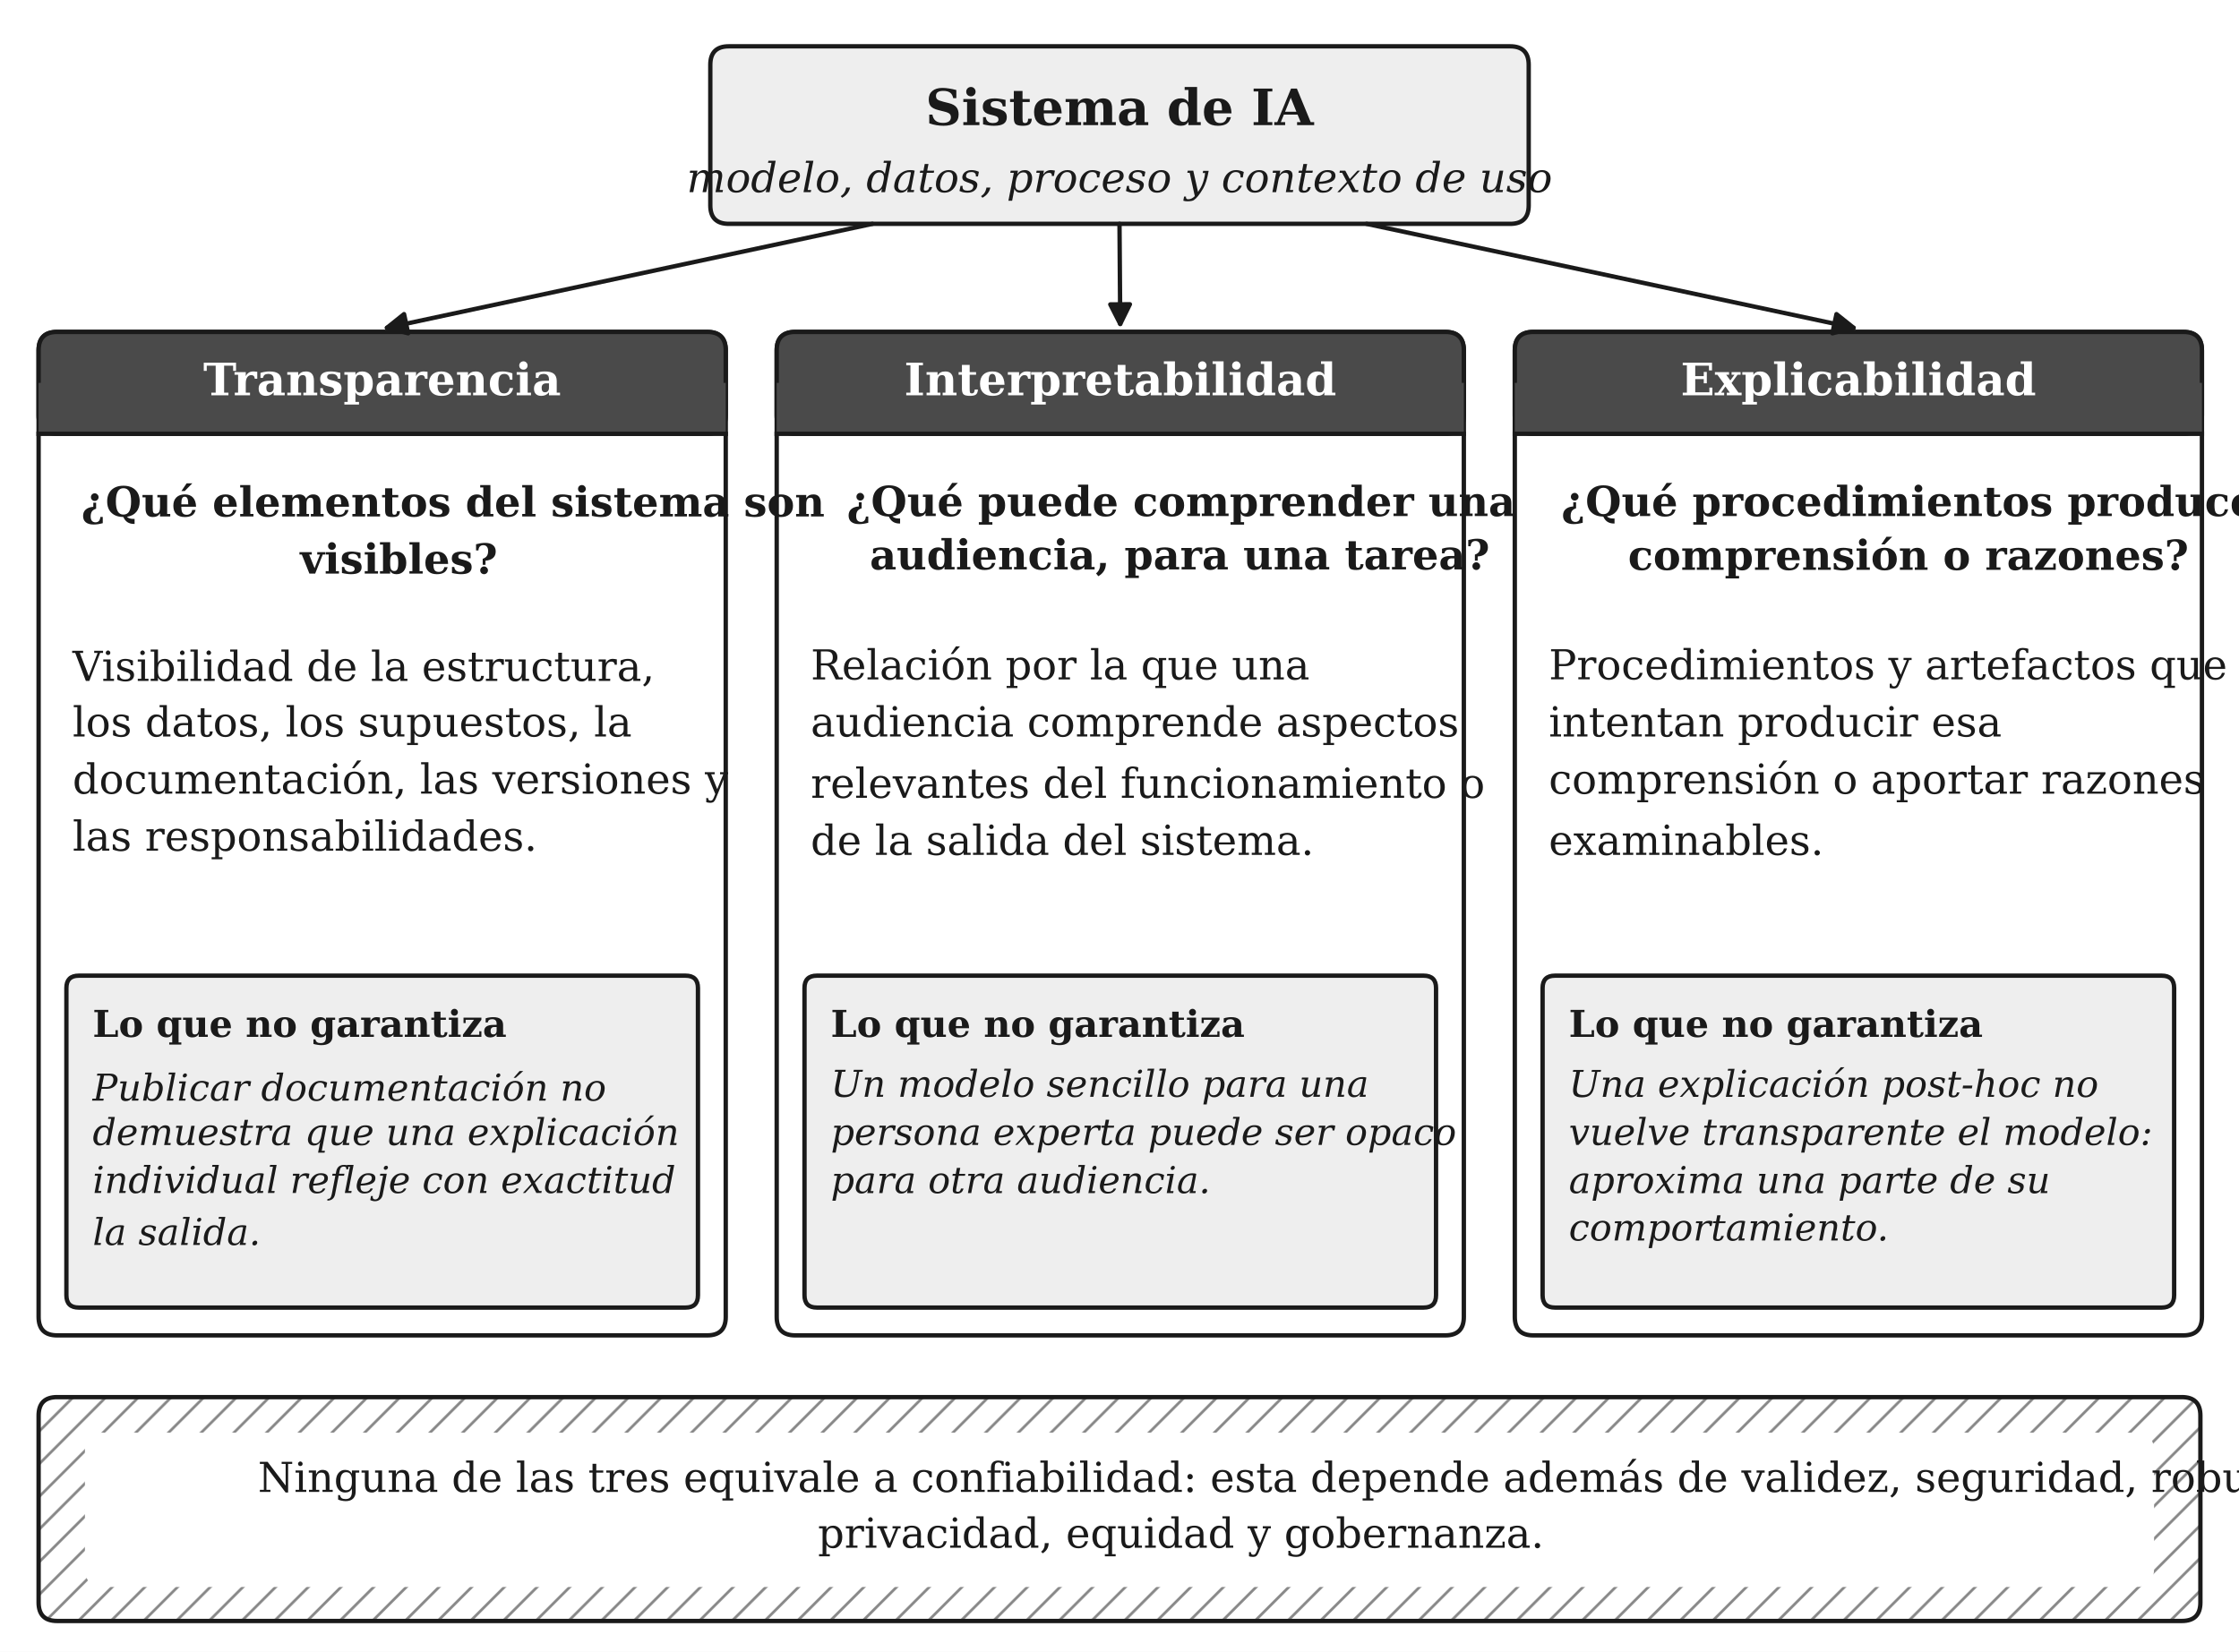
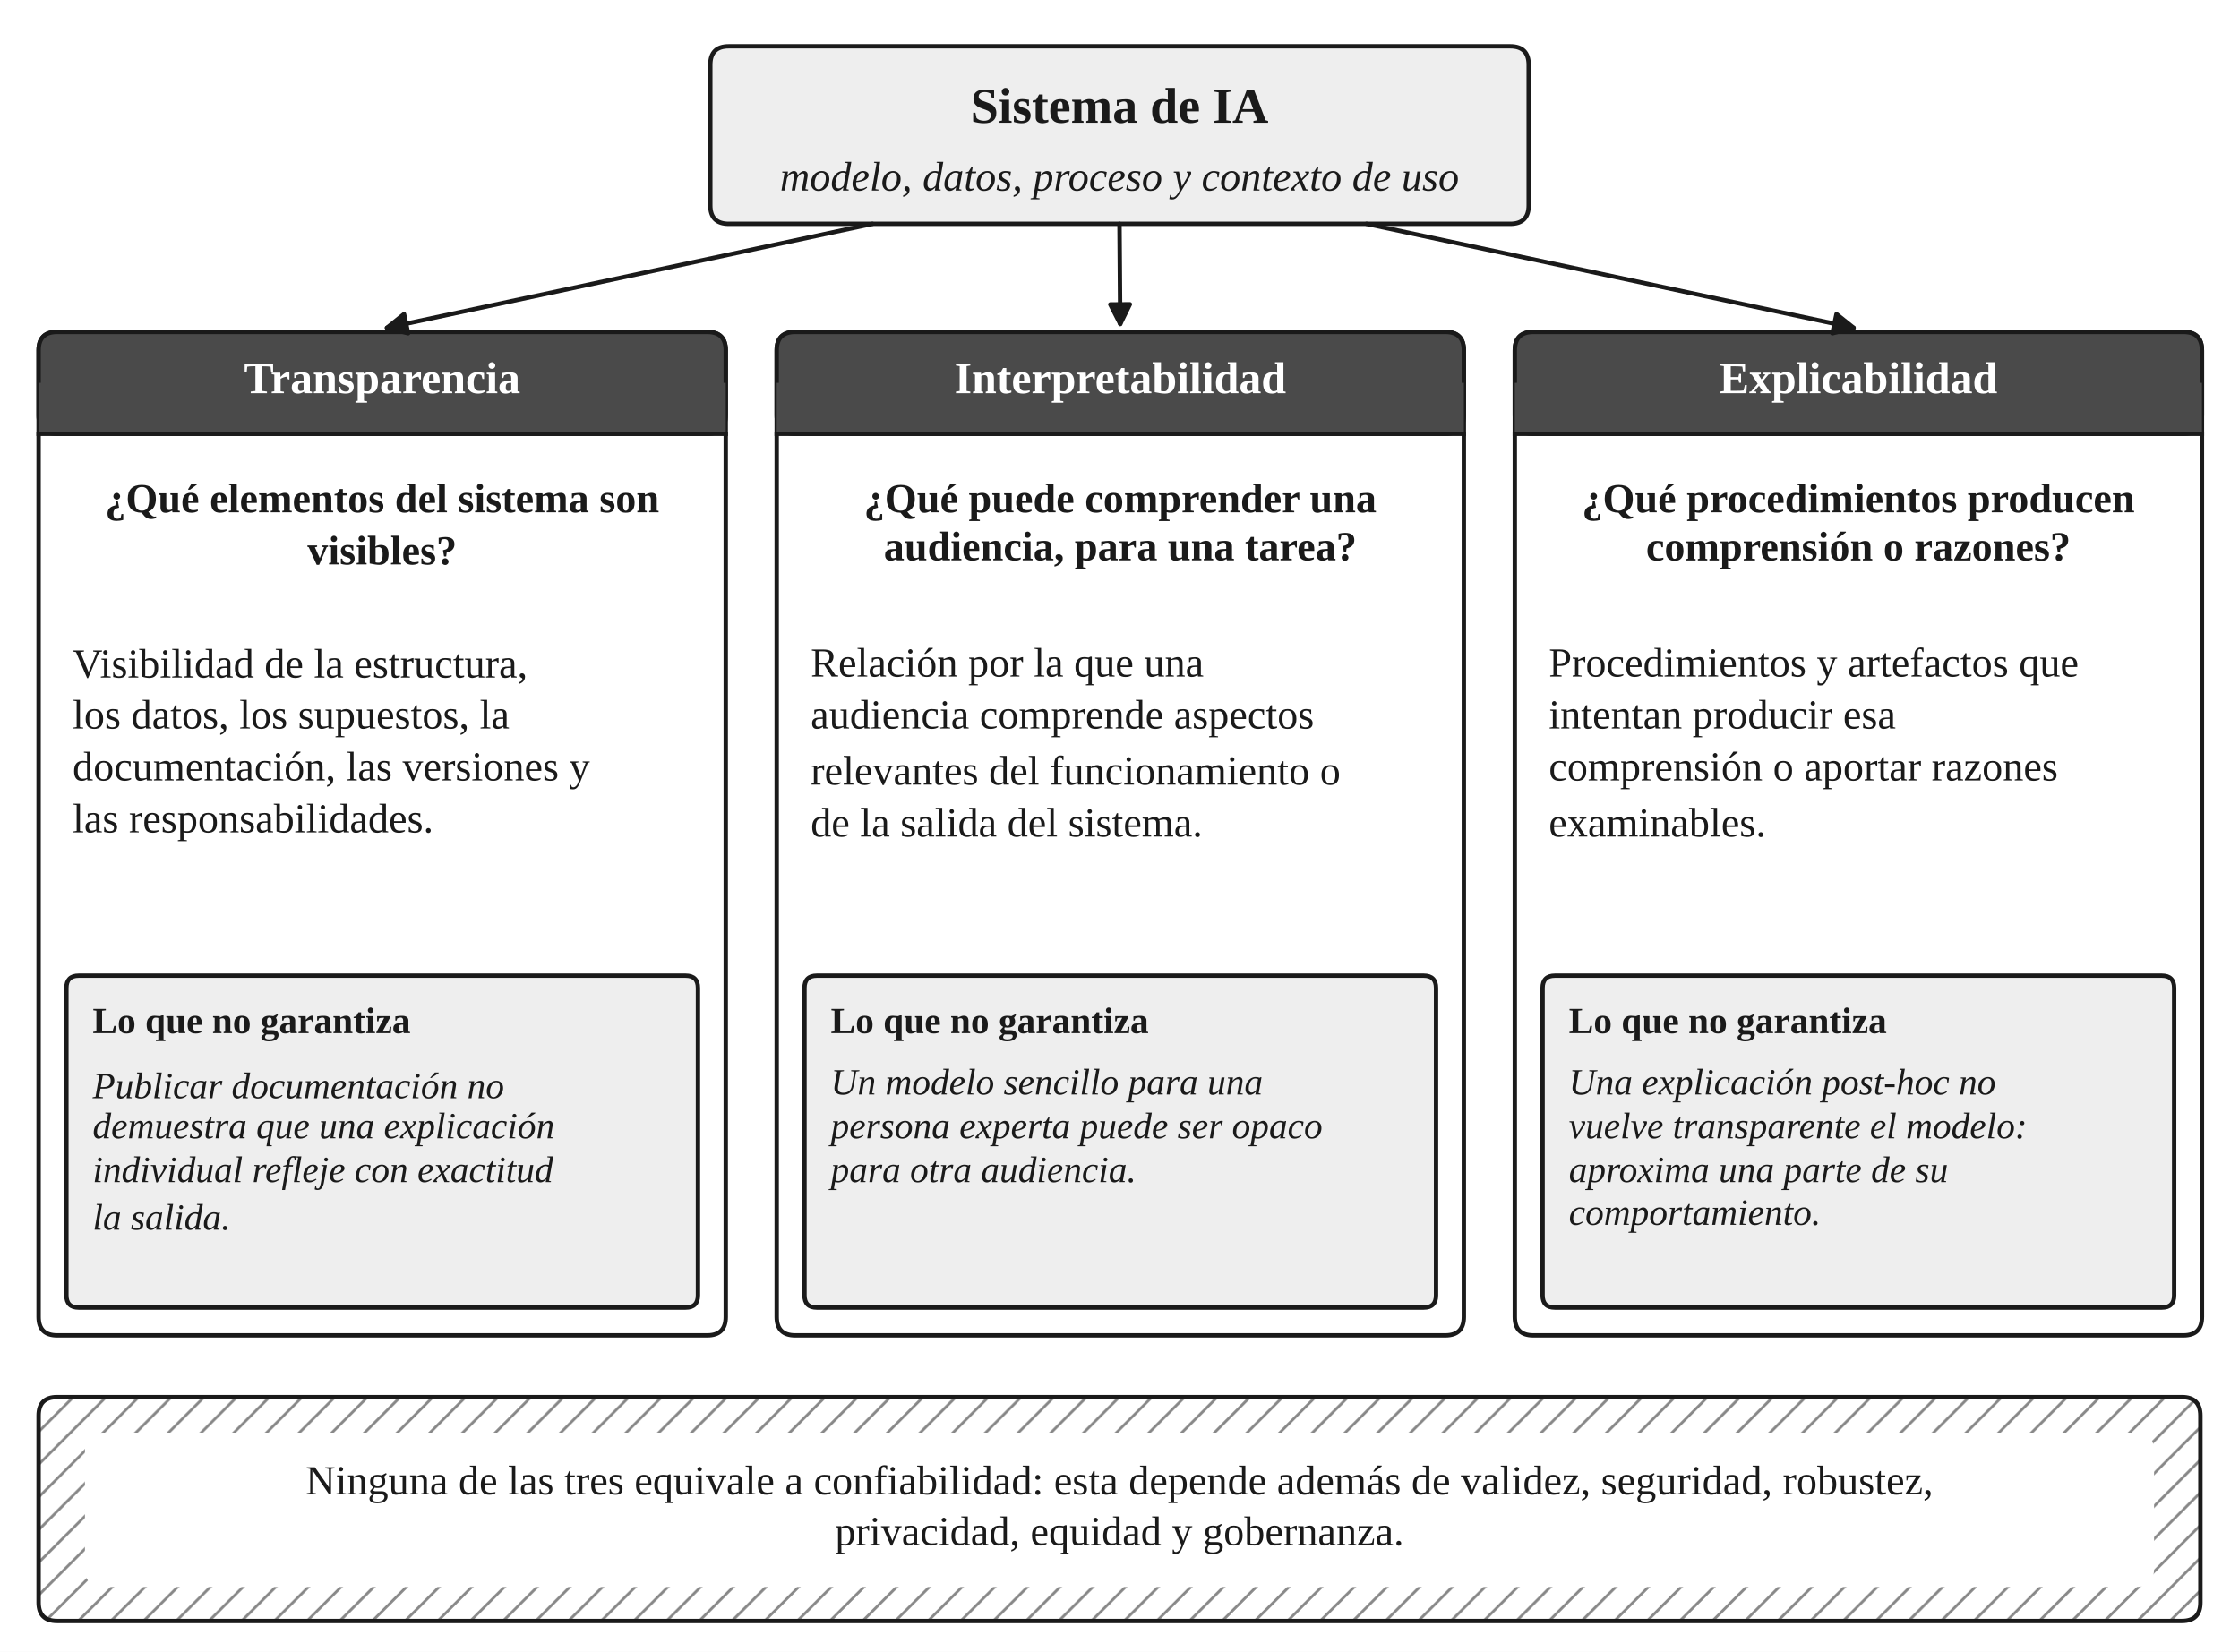
<svg xmlns="http://www.w3.org/2000/svg" width="411.024pt" height="303.307pt" viewBox="0 0 411.024 303.307" version="1.1">
  <defs>
    <style type="text/css">*{stroke-linejoin: round; stroke-linecap: butt}</style>
  </defs>
  <g id="figure_1">
    <g id="patch_1">
      <path d="M 0 303.307  L 411.024 303.307  L 411.024 0  L 0 0  z " style="fill: #ffffff" />
    </g>
    <g id="axes_1">
      <g id="patch_2">
-         <path d="M 133.795 41.102  L 277.228 41.102  Q 280.63 41.102 280.63 37.701  L 280.63 11.906  Q 280.63 8.504 277.228 8.504  L 133.795 8.504  Q 130.394 8.504 130.394 11.906  L 130.394 37.701  Q 130.394 41.102 133.795 41.102  z " clip-path="url(#pfe4c9f7456)" style="fill: #eeeeee; stroke: #1a1a1a; stroke-width: 0.8; stroke-linejoin: miter" />
+         <path d="M 133.795 41.102  L 277.228 41.102  Q 280.63 41.102 280.63 37.701  L 280.63 11.906  Q 280.63 8.504 277.228 8.504  L 133.795 8.504  Q 130.394 8.504 130.394 11.906  L 130.394 37.701  Q 130.394 41.102 133.795 41.102  z " clip-path="url(#p0c456d94d3)" style="fill: #eeeeee; stroke: #1a1a1a; stroke-width: 0.8; stroke-linejoin: miter" />
      </g>
      <g id="patch_3">
-         <path d="M 10.488 245.197  L 129.827 245.197  Q 133.228 245.197 133.228 241.795  L 133.228 64.346  Q 133.228 60.945 129.827 60.945  L 10.488 60.945  Q 7.087 60.945 7.087 64.346  L 7.087 241.795  Q 7.087 245.197 10.488 245.197  z " clip-path="url(#pfe4c9f7456)" style="fill: #ffffff; stroke: #1a1a1a; stroke-width: 0.8; stroke-linejoin: miter" />
+         <path d="M 10.488 245.197  L 129.827 245.197  Q 133.228 245.197 133.228 241.795  L 133.228 64.346  Q 133.228 60.945 129.827 60.945  L 10.488 60.945  Q 7.087 60.945 7.087 64.346  L 7.087 241.795  Q 7.087 245.197 10.488 245.197  z " clip-path="url(#p0c456d94d3)" style="fill: #ffffff; stroke: #1a1a1a; stroke-width: 0.8; stroke-linejoin: miter" />
      </g>
      <g id="patch_4">
-         <path d="M 14.457 240.094  L 125.858 240.094  Q 128.126 240.094 128.126 237.827  L 128.126 181.417  Q 128.126 179.15 125.858 179.15  L 14.457 179.15  Q 12.189 179.15 12.189 181.417  L 12.189 237.827  Q 12.189 240.094 14.457 240.094  z " clip-path="url(#pfe4c9f7456)" style="fill: #eeeeee; stroke: #1a1a1a; stroke-width: 0.8; stroke-linejoin: miter" />
+         <path d="M 14.457 240.094  L 125.858 240.094  Q 128.126 240.094 128.126 237.827  L 128.126 181.417  Q 128.126 179.15 125.858 179.15  L 14.457 179.15  Q 12.189 179.15 12.189 181.417  L 12.189 237.827  Q 12.189 240.094 14.457 240.094  z " clip-path="url(#p0c456d94d3)" style="fill: #eeeeee; stroke: #1a1a1a; stroke-width: 0.8; stroke-linejoin: miter" />
      </g>
      <g id="patch_5">
-         <path d="M 145.984 245.197  L 265.323 245.197  Q 268.724 245.197 268.724 241.795  L 268.724 64.346  Q 268.724 60.945 265.323 60.945  L 145.984 60.945  Q 142.583 60.945 142.583 64.346  L 142.583 241.795  Q 142.583 245.197 145.984 245.197  z " clip-path="url(#pfe4c9f7456)" style="fill: #ffffff; stroke: #1a1a1a; stroke-width: 0.8; stroke-linejoin: miter" />
+         <path d="M 145.984 245.197  L 265.323 245.197  Q 268.724 245.197 268.724 241.795  L 268.724 64.346  Q 268.724 60.945 265.323 60.945  L 145.984 60.945  Q 142.583 60.945 142.583 64.346  L 142.583 241.795  Q 142.583 245.197 145.984 245.197  z " clip-path="url(#p0c456d94d3)" style="fill: #ffffff; stroke: #1a1a1a; stroke-width: 0.8; stroke-linejoin: miter" />
      </g>
      <g id="patch_6">
-         <path d="M 149.953 240.094  L 261.354 240.094  Q 263.622 240.094 263.622 237.827  L 263.622 181.417  Q 263.622 179.15 261.354 179.15  L 149.953 179.15  Q 147.685 179.15 147.685 181.417  L 147.685 237.827  Q 147.685 240.094 149.953 240.094  z " clip-path="url(#pfe4c9f7456)" style="fill: #eeeeee; stroke: #1a1a1a; stroke-width: 0.8; stroke-linejoin: miter" />
+         <path d="M 149.953 240.094  L 261.354 240.094  Q 263.622 240.094 263.622 237.827  L 263.622 181.417  Q 263.622 179.15 261.354 179.15  L 149.953 179.15  Q 147.685 179.15 147.685 181.417  L 147.685 237.827  Q 147.685 240.094 149.953 240.094  z " clip-path="url(#p0c456d94d3)" style="fill: #eeeeee; stroke: #1a1a1a; stroke-width: 0.8; stroke-linejoin: miter" />
      </g>
      <g id="patch_7">
-         <path d="M 281.48 245.197  L 400.819 245.197  Q 404.22 245.197 404.22 241.795  L 404.22 64.346  Q 404.22 60.945 400.819 60.945  L 281.48 60.945  Q 278.079 60.945 278.079 64.346  L 278.079 241.795  Q 278.079 245.197 281.48 245.197  z " clip-path="url(#pfe4c9f7456)" style="fill: #ffffff; stroke: #1a1a1a; stroke-width: 0.8; stroke-linejoin: miter" />
+         <path d="M 281.48 245.197  L 400.819 245.197  Q 404.22 245.197 404.22 241.795  L 404.22 64.346  Q 404.22 60.945 400.819 60.945  L 281.48 60.945  Q 278.079 60.945 278.079 64.346  L 278.079 241.795  Q 278.079 245.197 281.48 245.197  z " clip-path="url(#p0c456d94d3)" style="fill: #ffffff; stroke: #1a1a1a; stroke-width: 0.8; stroke-linejoin: miter" />
      </g>
      <g id="patch_8">
-         <path d="M 285.449 240.094  L 396.85 240.094  Q 399.118 240.094 399.118 237.827  L 399.118 181.417  Q 399.118 179.15 396.85 179.15  L 285.449 179.15  Q 283.181 179.15 283.181 181.417  L 283.181 237.827  Q 283.181 240.094 285.449 240.094  z " clip-path="url(#pfe4c9f7456)" style="fill: #eeeeee; stroke: #1a1a1a; stroke-width: 0.8; stroke-linejoin: miter" />
+         <path d="M 285.449 240.094  L 396.85 240.094  Q 399.118 240.094 399.118 237.827  L 399.118 181.417  Q 399.118 179.15 396.85 179.15  L 285.449 179.15  Q 283.181 179.15 283.181 181.417  L 283.181 237.827  Q 283.181 240.094 285.449 240.094  z " clip-path="url(#p0c456d94d3)" style="fill: #eeeeee; stroke: #1a1a1a; stroke-width: 0.8; stroke-linejoin: miter" />
      </g>
      <g id="patch_9">
-         <path d="M 10.488 297.638  L 400.535 297.638  Q 403.937 297.638 403.937 294.236  L 403.937 259.937  Q 403.937 256.535 400.535 256.535  L 10.488 256.535  Q 7.087 256.535 7.087 259.937  L 7.087 294.236  Q 7.087 297.638 10.488 297.638  z " clip-path="url(#pfe4c9f7456)" style="fill: url(#hde7fbe6698); stroke: #1a1a1a; stroke-width: 0.8; stroke-linejoin: miter" />
+         <path d="M 10.488 297.638  L 400.535 297.638  Q 403.937 297.638 403.937 294.236  L 403.937 259.937  Q 403.937 256.535 400.535 256.535  L 10.488 256.535  Q 7.087 256.535 7.087 259.937  L 7.087 294.236  Q 7.087 297.638 10.488 297.638  z " clip-path="url(#p0c456d94d3)" style="fill: url(#h1db8735314); stroke: #1a1a1a; stroke-width: 0.8; stroke-linejoin: miter" />
      </g>
      <g id="patch_10">
-         <path d="M 18.992 291.402  L 392.031 291.402  Q 395.433 291.402 395.433 288  L 395.433 266.457  Q 395.433 263.055 392.031 263.055  L 18.992 263.055  Q 15.591 263.055 15.591 266.457  L 15.591 288  Q 15.591 291.402 18.992 291.402  z " clip-path="url(#pfe4c9f7456)" style="fill: #ffffff" />
+         <path d="M 18.992 291.402  L 392.031 291.402  Q 395.433 291.402 395.433 288  L 395.433 266.457  Q 395.433 263.055 392.031 263.055  L 18.992 263.055  Q 15.591 263.055 15.591 266.457  L 15.591 288  Q 15.591 291.402 18.992 291.402  z " clip-path="url(#p0c456d94d3)" style="fill: #ffffff" />
      </g>
      <g id="patch_11">
-         <path d="M 10.488 79.654  L 129.827 79.654  Q 133.228 79.654 133.228 76.252  L 133.228 64.346  Q 133.228 60.945 129.827 60.945  L 10.488 60.945  Q 7.087 60.945 7.087 64.346  L 7.087 76.252  Q 7.087 79.654 10.488 79.654  z " clip-path="url(#pfe4c9f7456)" style="fill: #4a4a4a; stroke: #1a1a1a; stroke-width: 0.8; stroke-linejoin: miter" />
+         <path d="M 10.488 79.654  L 129.827 79.654  Q 133.228 79.654 133.228 76.252  L 133.228 64.346  Q 133.228 60.945 129.827 60.945  L 10.488 60.945  Q 7.087 60.945 7.087 64.346  L 7.087 76.252  Q 7.087 79.654 10.488 79.654  z " clip-path="url(#p0c456d94d3)" style="fill: #4a4a4a; stroke: #1a1a1a; stroke-width: 0.8; stroke-linejoin: miter" />
      </g>
      <g id="patch_12">
-         <path d="M 7.087 79.654  L 133.228 79.654  L 133.228 70.299  L 7.087 70.299  z " clip-path="url(#pfe4c9f7456)" style="fill: #4a4a4a" />
+         <path d="M 7.087 79.654  L 133.228 79.654  L 133.228 70.299  L 7.087 70.299  z " clip-path="url(#p0c456d94d3)" style="fill: #4a4a4a" />
      </g>
      <g id="patch_13">
-         <path d="M 145.984 79.654  L 265.323 79.654  Q 268.724 79.654 268.724 76.252  L 268.724 64.346  Q 268.724 60.945 265.323 60.945  L 145.984 60.945  Q 142.583 60.945 142.583 64.346  L 142.583 76.252  Q 142.583 79.654 145.984 79.654  z " clip-path="url(#pfe4c9f7456)" style="fill: #4a4a4a; stroke: #1a1a1a; stroke-width: 0.8; stroke-linejoin: miter" />
+         <path d="M 145.984 79.654  L 265.323 79.654  Q 268.724 79.654 268.724 76.252  L 268.724 64.346  Q 268.724 60.945 265.323 60.945  L 145.984 60.945  Q 142.583 60.945 142.583 64.346  L 142.583 76.252  Q 142.583 79.654 145.984 79.654  z " clip-path="url(#p0c456d94d3)" style="fill: #4a4a4a; stroke: #1a1a1a; stroke-width: 0.8; stroke-linejoin: miter" />
      </g>
      <g id="patch_14">
-         <path d="M 142.583 79.654  L 268.724 79.654  L 268.724 70.299  L 142.583 70.299  z " clip-path="url(#pfe4c9f7456)" style="fill: #4a4a4a" />
+         <path d="M 142.583 79.654  L 268.724 79.654  L 268.724 70.299  L 142.583 70.299  z " clip-path="url(#p0c456d94d3)" style="fill: #4a4a4a" />
      </g>
      <g id="patch_15">
-         <path d="M 281.48 79.654  L 400.819 79.654  Q 404.22 79.654 404.22 76.252  L 404.22 64.346  Q 404.22 60.945 400.819 60.945  L 281.48 60.945  Q 278.079 60.945 278.079 64.346  L 278.079 76.252  Q 278.079 79.654 281.48 79.654  z " clip-path="url(#pfe4c9f7456)" style="fill: #4a4a4a; stroke: #1a1a1a; stroke-width: 0.8; stroke-linejoin: miter" />
+         <path d="M 281.48 79.654  L 400.819 79.654  Q 404.22 79.654 404.22 76.252  L 404.22 64.346  Q 404.22 60.945 400.819 60.945  L 281.48 60.945  Q 278.079 60.945 278.079 64.346  L 278.079 76.252  Q 278.079 79.654 281.48 79.654  z " clip-path="url(#p0c456d94d3)" style="fill: #4a4a4a; stroke: #1a1a1a; stroke-width: 0.8; stroke-linejoin: miter" />
      </g>
      <g id="patch_16">
-         <path d="M 278.079 79.654  L 404.22 79.654  L 404.22 70.299  L 278.079 70.299  z " clip-path="url(#pfe4c9f7456)" style="fill: #4a4a4a" />
+         <path d="M 278.079 79.654  L 404.22 79.654  L 404.22 70.299  L 278.079 70.299  z " clip-path="url(#p0c456d94d3)" style="fill: #4a4a4a" />
      </g>
      <g id="text_1">
-         <text style="font-weight: 700; font-size: 9.2px; font-family: 'Cambria', 'DejaVu Serif', serif; text-anchor: middle; fill: #1a1a1a" x="205.512" y="22.966" transform="rotate(-0 205.5118 22.9655)">Sistema de IA</text>
+         <text style="font-weight: 700; font-size: 9.2px; font-family: 'Times New Roman', 'DejaVu Serif', serif; text-anchor: middle; fill: #1a1a1a" x="205.512" y="22.535" transform="rotate(-0 205.5118 22.53461)">Sistema de IA</text>
      </g>
      <g id="text_2">
-         <text style="font-style: italic; font-size: 7.6px; font-family: 'Cambria', 'DejaVu Serif', serif; text-anchor: middle; fill: #1a1a1a" x="205.512" y="35.277" transform="rotate(-0 205.5118 35.27688)">modelo, datos, proceso y contexto de uso</text>
+         <text style="font-style: italic; font-size: 7.6px; font-family: 'Times New Roman', 'DejaVu Serif', serif; text-anchor: middle; fill: #1a1a1a" x="205.512" y="34.984" transform="rotate(-0 205.5118 34.98386)">modelo, datos, proceso y contexto de uso</text>
      </g>
      <g id="line2d_1">
-         <path d="M 7.087 79.654  L 133.228 79.654  " clip-path="url(#pfe4c9f7456)" style="fill: none; stroke: #1a1a1a; stroke-width: 0.8; stroke-linecap: square" />
+         <path d="M 7.087 79.654  L 133.228 79.654  " clip-path="url(#p0c456d94d3)" style="fill: none; stroke: #1a1a1a; stroke-width: 0.8; stroke-linecap: square" />
      </g>
      <g id="text_3">
-         <text style="font-weight: 700; font-size: 7.6px; font-family: 'Cambria', 'DejaVu Serif', serif; fill: #1a1a1a" transform="translate(14.91082 94.82861)">¿Qué elementos del sistema son</text>
-         <text style="font-weight: 700; font-size: 7.6px; font-family: 'Cambria', 'DejaVu Serif', serif; fill: #1a1a1a" transform="translate(55.11007 105.3214)">visibles?</text>
+         <text style="font-weight: 700; font-size: 7.6px; font-family: 'Times New Roman', 'DejaVu Serif', serif; fill: #1a1a1a" transform="translate(19.28379 94.06701)">¿Qué elementos del sistema son</text>
+         <text style="font-weight: 700; font-size: 7.6px; font-family: 'Times New Roman', 'DejaVu Serif', serif; fill: #1a1a1a" transform="translate(56.43236 103.6327)">visibles?</text>
      </g>
      <g id="text_4">
-         <text style="font-size: 7.6px; font-family: 'Cambria', 'DejaVu Serif', serif; fill: #1a1a1a" transform="translate(13.32283 125.0246)">Visibilidad de la estructura,</text>
-         <text style="font-size: 7.6px; font-family: 'Cambria', 'DejaVu Serif', serif; fill: #1a1a1a" transform="translate(13.32283 135.227)">los datos, los supuestos, la</text>
-         <text style="font-size: 7.6px; font-family: 'Cambria', 'DejaVu Serif', serif; fill: #1a1a1a" transform="translate(13.32283 145.7204)">documentación, las versiones y</text>
-         <text style="font-size: 7.6px; font-family: 'Cambria', 'DejaVu Serif', serif; fill: #1a1a1a" transform="translate(13.32283 156.203)">las responsabilidades.</text>
+         <text style="font-size: 7.6px; font-family: 'Times New Roman', 'DejaVu Serif', serif; fill: #1a1a1a" transform="translate(13.32283 124.4112)">Visibilidad de la estructura,</text>
+         <text style="font-size: 7.6px; font-family: 'Times New Roman', 'DejaVu Serif', serif; fill: #1a1a1a" transform="translate(13.32283 133.7668)">los datos, los supuestos, la</text>
+         <text style="font-size: 7.6px; font-family: 'Times New Roman', 'DejaVu Serif', serif; fill: #1a1a1a" transform="translate(13.32283 143.2951)">documentación, las versiones y</text>
+         <text style="font-size: 7.6px; font-family: 'Times New Roman', 'DejaVu Serif', serif; fill: #1a1a1a" transform="translate(13.32283 152.8377)">las responsabilidades.</text>
      </g>
      <g id="text_5">
-         <text style="font-weight: 700; font-size: 6.8px; font-family: 'Cambria', 'DejaVu Serif', serif; text-anchor: start; fill: #1a1a1a" x="17.008" y="190.392" transform="rotate(-0 17.00787 190.3916)">Lo que no garantiza</text>
+         <text style="font-weight: 700; font-size: 6.8px; font-family: 'Times New Roman', 'DejaVu Serif', serif; text-anchor: start; fill: #1a1a1a" x="17.008" y="189.711" transform="rotate(-0 17.00787 189.7115)">Lo que no garantiza</text>
      </g>
      <g id="text_6">
-         <text style="font-style: italic; font-size: 6.8px; font-family: 'Cambria', 'DejaVu Serif', serif; fill: #1a1a1a" transform="translate(17.00787 202.0927)">Publicar documentación no</text>
-         <text style="font-style: italic; font-size: 6.8px; font-family: 'Cambria', 'DejaVu Serif', serif; fill: #1a1a1a" transform="translate(17.00787 210.2469)">demuestra que una explicación</text>
-         <text style="font-style: italic; font-size: 6.8px; font-family: 'Cambria', 'DejaVu Serif', serif; fill: #1a1a1a" transform="translate(17.00787 219.0492)">individual refleje con exactitud</text>
-         <text style="font-style: italic; font-size: 6.8px; font-family: 'Cambria', 'DejaVu Serif', serif; fill: #1a1a1a" transform="translate(17.00787 228.5947)">la salida.</text>
+         <text style="font-style: italic; font-size: 6.8px; font-family: 'Times New Roman', 'DejaVu Serif', serif; fill: #1a1a1a" transform="translate(17.00787 201.651)">Publicar documentación no</text>
+         <text style="font-style: italic; font-size: 6.8px; font-family: 'Times New Roman', 'DejaVu Serif', serif; fill: #1a1a1a" transform="translate(17.00787 209.0094)">demuestra que una explicación</text>
+         <text style="font-style: italic; font-size: 6.8px; font-family: 'Times New Roman', 'DejaVu Serif', serif; fill: #1a1a1a" transform="translate(17.00787 217.0488)">individual refleje con exactitud</text>
+         <text style="font-style: italic; font-size: 6.8px; font-family: 'Times New Roman', 'DejaVu Serif', serif; fill: #1a1a1a" transform="translate(17.00787 225.7884)">la salida.</text>
      </g>
      <g id="line2d_2">
-         <path d="M 142.583 79.654  L 268.724 79.654  " clip-path="url(#pfe4c9f7456)" style="fill: none; stroke: #1a1a1a; stroke-width: 0.8; stroke-linecap: square" />
+         <path d="M 142.583 79.654  L 268.724 79.654  " clip-path="url(#p0c456d94d3)" style="fill: none; stroke: #1a1a1a; stroke-width: 0.8; stroke-linecap: square" />
      </g>
      <g id="text_7">
-         <text style="font-weight: 700; font-size: 7.6px; font-family: 'Cambria', 'DejaVu Serif', serif; fill: #1a1a1a" transform="translate(155.4401 94.75261)">¿Qué puede comprender una</text>
-         <text style="font-weight: 700; font-size: 7.6px; font-family: 'Cambria', 'DejaVu Serif', serif; fill: #1a1a1a" transform="translate(159.6664 104.553)">audiencia, para una tarea?</text>
+         <text style="font-weight: 700; font-size: 7.6px; font-family: 'Times New Roman', 'DejaVu Serif', serif; fill: #1a1a1a" transform="translate(158.6072 94.06701)">¿Qué puede comprender una</text>
+         <text style="font-weight: 700; font-size: 7.6px; font-family: 'Times New Roman', 'DejaVu Serif', serif; fill: #1a1a1a" transform="translate(162.2326 102.8721)">audiencia, para una tarea?</text>
      </g>
      <g id="text_8">
-         <text style="font-size: 7.6px; font-family: 'Cambria', 'DejaVu Serif', serif; fill: #1a1a1a" transform="translate(148.8189 124.7592)">Relación por la que una</text>
-         <text style="font-size: 7.6px; font-family: 'Cambria', 'DejaVu Serif', serif; fill: #1a1a1a" transform="translate(148.8189 135.227)">audiencia comprende aspectos</text>
-         <text style="font-size: 7.6px; font-family: 'Cambria', 'DejaVu Serif', serif; fill: #1a1a1a" transform="translate(148.8189 146.4929)">relevantes del funcionamiento o</text>
-         <text style="font-size: 7.6px; font-family: 'Cambria', 'DejaVu Serif', serif; fill: #1a1a1a" transform="translate(148.8189 156.9714)">de la salida del sistema.</text>
+         <text style="font-size: 7.6px; font-family: 'Times New Roman', 'DejaVu Serif', serif; fill: #1a1a1a" transform="translate(148.8189 124.2313)">Relación por la que una</text>
+         <text style="font-size: 7.6px; font-family: 'Times New Roman', 'DejaVu Serif', serif; fill: #1a1a1a" transform="translate(148.8189 133.7668)">audiencia comprende aspectos</text>
+         <text style="font-size: 7.6px; font-family: 'Times New Roman', 'DejaVu Serif', serif; fill: #1a1a1a" transform="translate(148.8189 144.0629)">relevantes del funcionamiento o</text>
+         <text style="font-size: 7.6px; font-family: 'Times New Roman', 'DejaVu Serif', serif; fill: #1a1a1a" transform="translate(148.8189 153.5983)">de la salida del sistema.</text>
      </g>
      <g id="text_9">
-         <text style="font-weight: 700; font-size: 6.8px; font-family: 'Cambria', 'DejaVu Serif', serif; text-anchor: start; fill: #1a1a1a" x="152.504" y="190.392" transform="rotate(-0 152.5039 190.3916)">Lo que no garantiza</text>
+         <text style="font-weight: 700; font-size: 6.8px; font-family: 'Times New Roman', 'DejaVu Serif', serif; text-anchor: start; fill: #1a1a1a" x="152.504" y="189.711" transform="rotate(-0 152.5039 189.7115)">Lo que no garantiza</text>
      </g>
      <g id="text_10">
-         <text style="font-style: italic; font-size: 6.8px; font-family: 'Cambria', 'DejaVu Serif', serif; fill: #1a1a1a" transform="translate(152.5039 201.3872)">Un modelo sencillo para una</text>
-         <text style="font-style: italic; font-size: 6.8px; font-family: 'Cambria', 'DejaVu Serif', serif; fill: #1a1a1a" transform="translate(152.5039 210.2272)">persona experta puede ser opaco</text>
-         <text style="font-style: italic; font-size: 6.8px; font-family: 'Cambria', 'DejaVu Serif', serif; fill: #1a1a1a" transform="translate(152.5039 219.0672)">para otra audiencia.</text>
+         <text style="font-style: italic; font-size: 6.8px; font-family: 'Times New Roman', 'DejaVu Serif', serif; fill: #1a1a1a" transform="translate(152.5039 200.9636)">Un modelo sencillo para una</text>
+         <text style="font-style: italic; font-size: 6.8px; font-family: 'Times New Roman', 'DejaVu Serif', serif; fill: #1a1a1a" transform="translate(152.5039 209.0094)">persona experta puede ser opaco</text>
+         <text style="font-style: italic; font-size: 6.8px; font-family: 'Times New Roman', 'DejaVu Serif', serif; fill: #1a1a1a" transform="translate(152.5039 217.0551)">para otra audiencia.</text>
      </g>
      <g id="line2d_3">
-         <path d="M 278.079 79.654  L 404.22 79.654  " clip-path="url(#pfe4c9f7456)" style="fill: none; stroke: #1a1a1a; stroke-width: 0.8; stroke-linecap: square" />
+         <path d="M 278.079 79.654  L 404.22 79.654  " clip-path="url(#p0c456d94d3)" style="fill: none; stroke: #1a1a1a; stroke-width: 0.8; stroke-linecap: square" />
      </g>
      <g id="text_11">
-         <text style="font-weight: 700; font-size: 7.6px; font-family: 'Cambria', 'DejaVu Serif', serif; fill: #1a1a1a" transform="translate(286.5929 94.75261)">¿Qué procedimientos producen</text>
-         <text style="font-weight: 700; font-size: 7.6px; font-family: 'Cambria', 'DejaVu Serif', serif; fill: #1a1a1a" transform="translate(298.8574 104.6326)">comprensión o razones?</text>
+         <text style="font-weight: 700; font-size: 7.6px; font-family: 'Times New Roman', 'DejaVu Serif', serif; fill: #1a1a1a" transform="translate(290.4107 94.06701)">¿Qué procedimientos producen</text>
+         <text style="font-weight: 700; font-size: 7.6px; font-family: 'Times New Roman', 'DejaVu Serif', serif; fill: #1a1a1a" transform="translate(302.1658 102.8976)">comprensión o razones?</text>
      </g>
      <g id="text_12">
-         <text style="font-size: 7.6px; font-family: 'Cambria', 'DejaVu Serif', serif; fill: #1a1a1a" transform="translate(284.315 124.7337)">Procedimientos y artefactos que</text>
-         <text style="font-size: 7.6px; font-family: 'Cambria', 'DejaVu Serif', serif; fill: #1a1a1a" transform="translate(284.315 135.227)">intentan producir esa</text>
-         <text style="font-size: 7.6px; font-family: 'Cambria', 'DejaVu Serif', serif; fill: #1a1a1a" transform="translate(284.315 145.7352)">comprensión o aportar razones</text>
-         <text style="font-size: 7.6px; font-family: 'Cambria', 'DejaVu Serif', serif; fill: #1a1a1a" transform="translate(284.315 156.9714)">examinables.</text>
+         <text style="font-size: 7.6px; font-family: 'Times New Roman', 'DejaVu Serif', serif; fill: #1a1a1a" transform="translate(284.315 124.2242)">Procedimientos y artefactos que</text>
+         <text style="font-size: 7.6px; font-family: 'Times New Roman', 'DejaVu Serif', serif; fill: #1a1a1a" transform="translate(284.315 133.7668)">intentan producir esa</text>
+         <text style="font-size: 7.6px; font-family: 'Times New Roman', 'DejaVu Serif', serif; fill: #1a1a1a" transform="translate(284.315 143.3023)">comprensión o aportar razones</text>
+         <text style="font-size: 7.6px; font-family: 'Times New Roman', 'DejaVu Serif', serif; fill: #1a1a1a" transform="translate(284.315 153.5983)">examinables.</text>
      </g>
      <g id="text_13">
-         <text style="font-weight: 700; font-size: 6.8px; font-family: 'Cambria', 'DejaVu Serif', serif; text-anchor: start; fill: #1a1a1a" x="288" y="190.392" transform="rotate(-0 288 190.3916)">Lo que no garantiza</text>
+         <text style="font-weight: 700; font-size: 6.8px; font-family: 'Times New Roman', 'DejaVu Serif', serif; text-anchor: start; fill: #1a1a1a" x="288" y="189.711" transform="rotate(-0 288 189.7115)">Lo que no garantiza</text>
      </g>
      <g id="text_14">
-         <text style="font-style: italic; font-size: 6.8px; font-family: 'Cambria', 'DejaVu Serif', serif; fill: #1a1a1a" transform="translate(288 201.4069)">Una explicación post-hoc no</text>
-         <text style="font-style: italic; font-size: 6.8px; font-family: 'Cambria', 'DejaVu Serif', serif; fill: #1a1a1a" transform="translate(288 210.2272)">vuelve transparente el modelo:</text>
-         <text style="font-style: italic; font-size: 6.8px; font-family: 'Cambria', 'DejaVu Serif', serif; fill: #1a1a1a" transform="translate(288 219.0672)">aproxima una parte de su</text>
-         <text style="font-style: italic; font-size: 6.8px; font-family: 'Cambria', 'DejaVu Serif', serif; fill: #1a1a1a" transform="translate(288 227.7712)">comportamiento.</text>
+         <text style="font-style: italic; font-size: 6.8px; font-family: 'Times New Roman', 'DejaVu Serif', serif; fill: #1a1a1a" transform="translate(288 200.9636)">Una explicación post-hoc no</text>
+         <text style="font-style: italic; font-size: 6.8px; font-family: 'Times New Roman', 'DejaVu Serif', serif; fill: #1a1a1a" transform="translate(288 209.0094)">vuelve transparente el modelo:</text>
+         <text style="font-style: italic; font-size: 6.8px; font-family: 'Times New Roman', 'DejaVu Serif', serif; fill: #1a1a1a" transform="translate(288 217.0551)">aproxima una parte de su</text>
+         <text style="font-style: italic; font-size: 6.8px; font-family: 'Times New Roman', 'DejaVu Serif', serif; fill: #1a1a1a" transform="translate(288 224.9017)">comportamiento.</text>
      </g>
      <g id="text_15">
-         <text style="font-size: 7.6px; font-family: 'Cambria', 'DejaVu Serif', serif; fill: #1a1a1a" transform="translate(47.3285 273.9443)">Ninguna de las tres equivale a confiabilidad: esta depende además de validez, seguridad, robustez,</text>
-         <text style="font-size: 7.6px; font-family: 'Cambria', 'DejaVu Serif', serif; fill: #1a1a1a" transform="translate(150.1351 284.1841)">privacidad, equidad y gobernanza.</text>
+         <text style="font-size: 7.6px; font-family: 'Times New Roman', 'DejaVu Serif', serif; fill: #1a1a1a" transform="translate(56.0964 274.3829)">Ninguna de las tres equivale a confiabilidad: esta depende además de validez, seguridad, robustez,</text>
+         <text style="font-size: 7.6px; font-family: 'Times New Roman', 'DejaVu Serif', serif; fill: #1a1a1a" transform="translate(153.2826 283.7111)">privacidad, equidad y gobernanza.</text>
      </g>
      <g id="text_16">
-         <text style="font-weight: 700; font-size: 8.2px; font-family: 'Cambria', 'DejaVu Serif', serif; text-anchor: middle; fill: #ffffff" x="70.157" y="72.577" transform="rotate(-0 70.15748 72.57743)">Transparencia</text>
+         <text style="font-weight: 700; font-size: 8.2px; font-family: 'Times New Roman', 'DejaVu Serif', serif; text-anchor: middle; fill: #ffffff" x="70.157" y="72.193" transform="rotate(-0 70.15748 72.19338)">Transparencia</text>
      </g>
      <g id="text_17">
-         <text style="font-weight: 700; font-size: 8.2px; font-family: 'Cambria', 'DejaVu Serif', serif; text-anchor: middle; fill: #ffffff" x="205.654" y="72.577" transform="rotate(-0 205.6535 72.57743)">Interpretabilidad</text>
+         <text style="font-weight: 700; font-size: 8.2px; font-family: 'Times New Roman', 'DejaVu Serif', serif; text-anchor: middle; fill: #ffffff" x="205.654" y="72.193" transform="rotate(-0 205.6535 72.19338)">Interpretabilidad</text>
      </g>
      <g id="text_18">
-         <text style="font-weight: 700; font-size: 8.2px; font-family: 'Cambria', 'DejaVu Serif', serif; text-anchor: middle; fill: #ffffff" x="341.15" y="72.577" transform="rotate(-0 341.1496 72.57743)">Explicabilidad</text>
+         <text style="font-weight: 700; font-size: 8.2px; font-family: 'Times New Roman', 'DejaVu Serif', serif; text-anchor: middle; fill: #ffffff" x="341.15" y="72.193" transform="rotate(-0 341.1496 72.19338)">Explicabilidad</text>
      </g>
      <g id="patch_17">
-         <path d="M 160.157 41.102  Q 115.157 50.74 71.032 60.191  " clip-path="url(#pfe4c9f7456)" style="fill: none; stroke: #1a1a1a; stroke-width: 0.8; stroke-linecap: round" />
-         <path d="M 74.929 61.197  L 71.032 60.191  L 74.175 57.677  z " clip-path="url(#pfe4c9f7456)" style="fill: #1a1a1a; stroke: #1a1a1a; stroke-width: 0.8; stroke-linecap: round" />
+         <path d="M 160.157 41.102  Q 115.157 50.74 71.032 60.191  " clip-path="url(#p0c456d94d3)" style="fill: none; stroke: #1a1a1a; stroke-width: 0.8; stroke-linecap: round" />
+         <path d="M 74.929 61.197  L 71.032 60.191  L 74.175 57.677  z " clip-path="url(#p0c456d94d3)" style="fill: #1a1a1a; stroke: #1a1a1a; stroke-width: 0.8; stroke-linecap: round" />
      </g>
      <g id="patch_18">
-         <path d="M 205.512 41.102  Q 205.583 50.74 205.647 59.484  " clip-path="url(#pfe4c9f7456)" style="fill: none; stroke: #1a1a1a; stroke-width: 0.8; stroke-linecap: round" />
-         <path d="M 207.42 55.87  L 205.647 59.484  L 203.821 55.897  z " clip-path="url(#pfe4c9f7456)" style="fill: #1a1a1a; stroke: #1a1a1a; stroke-width: 0.8; stroke-linecap: round" />
+         <path d="M 205.512 41.102  Q 205.583 50.74 205.647 59.484  " clip-path="url(#p0c456d94d3)" style="fill: none; stroke: #1a1a1a; stroke-width: 0.8; stroke-linecap: round" />
+         <path d="M 207.42 55.87  L 205.647 59.484  L 203.821 55.897  z " clip-path="url(#p0c456d94d3)" style="fill: #1a1a1a; stroke: #1a1a1a; stroke-width: 0.8; stroke-linecap: round" />
      </g>
      <g id="patch_19">
-         <path d="M 250.866 41.102  Q 296.008 50.74 340.275 60.191  " clip-path="url(#pfe4c9f7456)" style="fill: none; stroke: #1a1a1a; stroke-width: 0.8; stroke-linecap: round" />
-         <path d="M 337.13 57.679  L 340.275 60.191  L 336.378 61.2  z " clip-path="url(#pfe4c9f7456)" style="fill: #1a1a1a; stroke: #1a1a1a; stroke-width: 0.8; stroke-linecap: round" />
+         <path d="M 250.866 41.102  Q 296.008 50.74 340.275 60.191  " clip-path="url(#p0c456d94d3)" style="fill: none; stroke: #1a1a1a; stroke-width: 0.8; stroke-linecap: round" />
+         <path d="M 337.13 57.679  L 340.275 60.191  L 336.378 61.2  z " clip-path="url(#p0c456d94d3)" style="fill: #1a1a1a; stroke: #1a1a1a; stroke-width: 0.8; stroke-linecap: round" />
      </g>
    </g>
  </g>
  <defs>
-     <clipPath id="pfe4c9f7456">
+     <clipPath id="p0c456d94d3">
      <rect x="0" y="0" width="411.024" height="303.307" />
    </clipPath>
  </defs>
  <defs>
-     <pattern id="hde7fbe6698" patternUnits="userSpaceOnUse" x="0" y="0" width="72" height="72">
+     <pattern id="h1db8735314" patternUnits="userSpaceOnUse" x="0" y="0" width="72" height="72">
      <rect x="0" y="0" width="73" height="73" fill="#ffffff" />
      <path d="M -36 36  L 36 -36  M -33 39  L 39 -33  M -30 42  L 42 -30  M -27 45  L 45 -27  M -24 48  L 48 -24  M -21 51  L 51 -21  M -18 54  L 54 -18  M -15 57  L 57 -15  M -12 60  L 60 -12  M -9 63  L 63 -9  M -6 66  L 66 -6  M -3 69  L 69 -3  M 0 72  L 72 0  M 3 75  L 75 3  M 6 78  L 78 6  M 9 81  L 81 9  M 12 84  L 84 12  M 15 87  L 87 15  M 18 90  L 90 18  M 21 93  L 93 21  M 24 96  L 96 24  M 27 99  L 99 27  M 30 102  L 102 30  M 33 105  L 105 33  M 36 108  L 108 36  " style="fill: #8a8a8a; stroke: #8a8a8a; stroke-width: 0.5; stroke-linecap: butt; stroke-linejoin: miter" />
    </pattern>
  </defs>
</svg>
